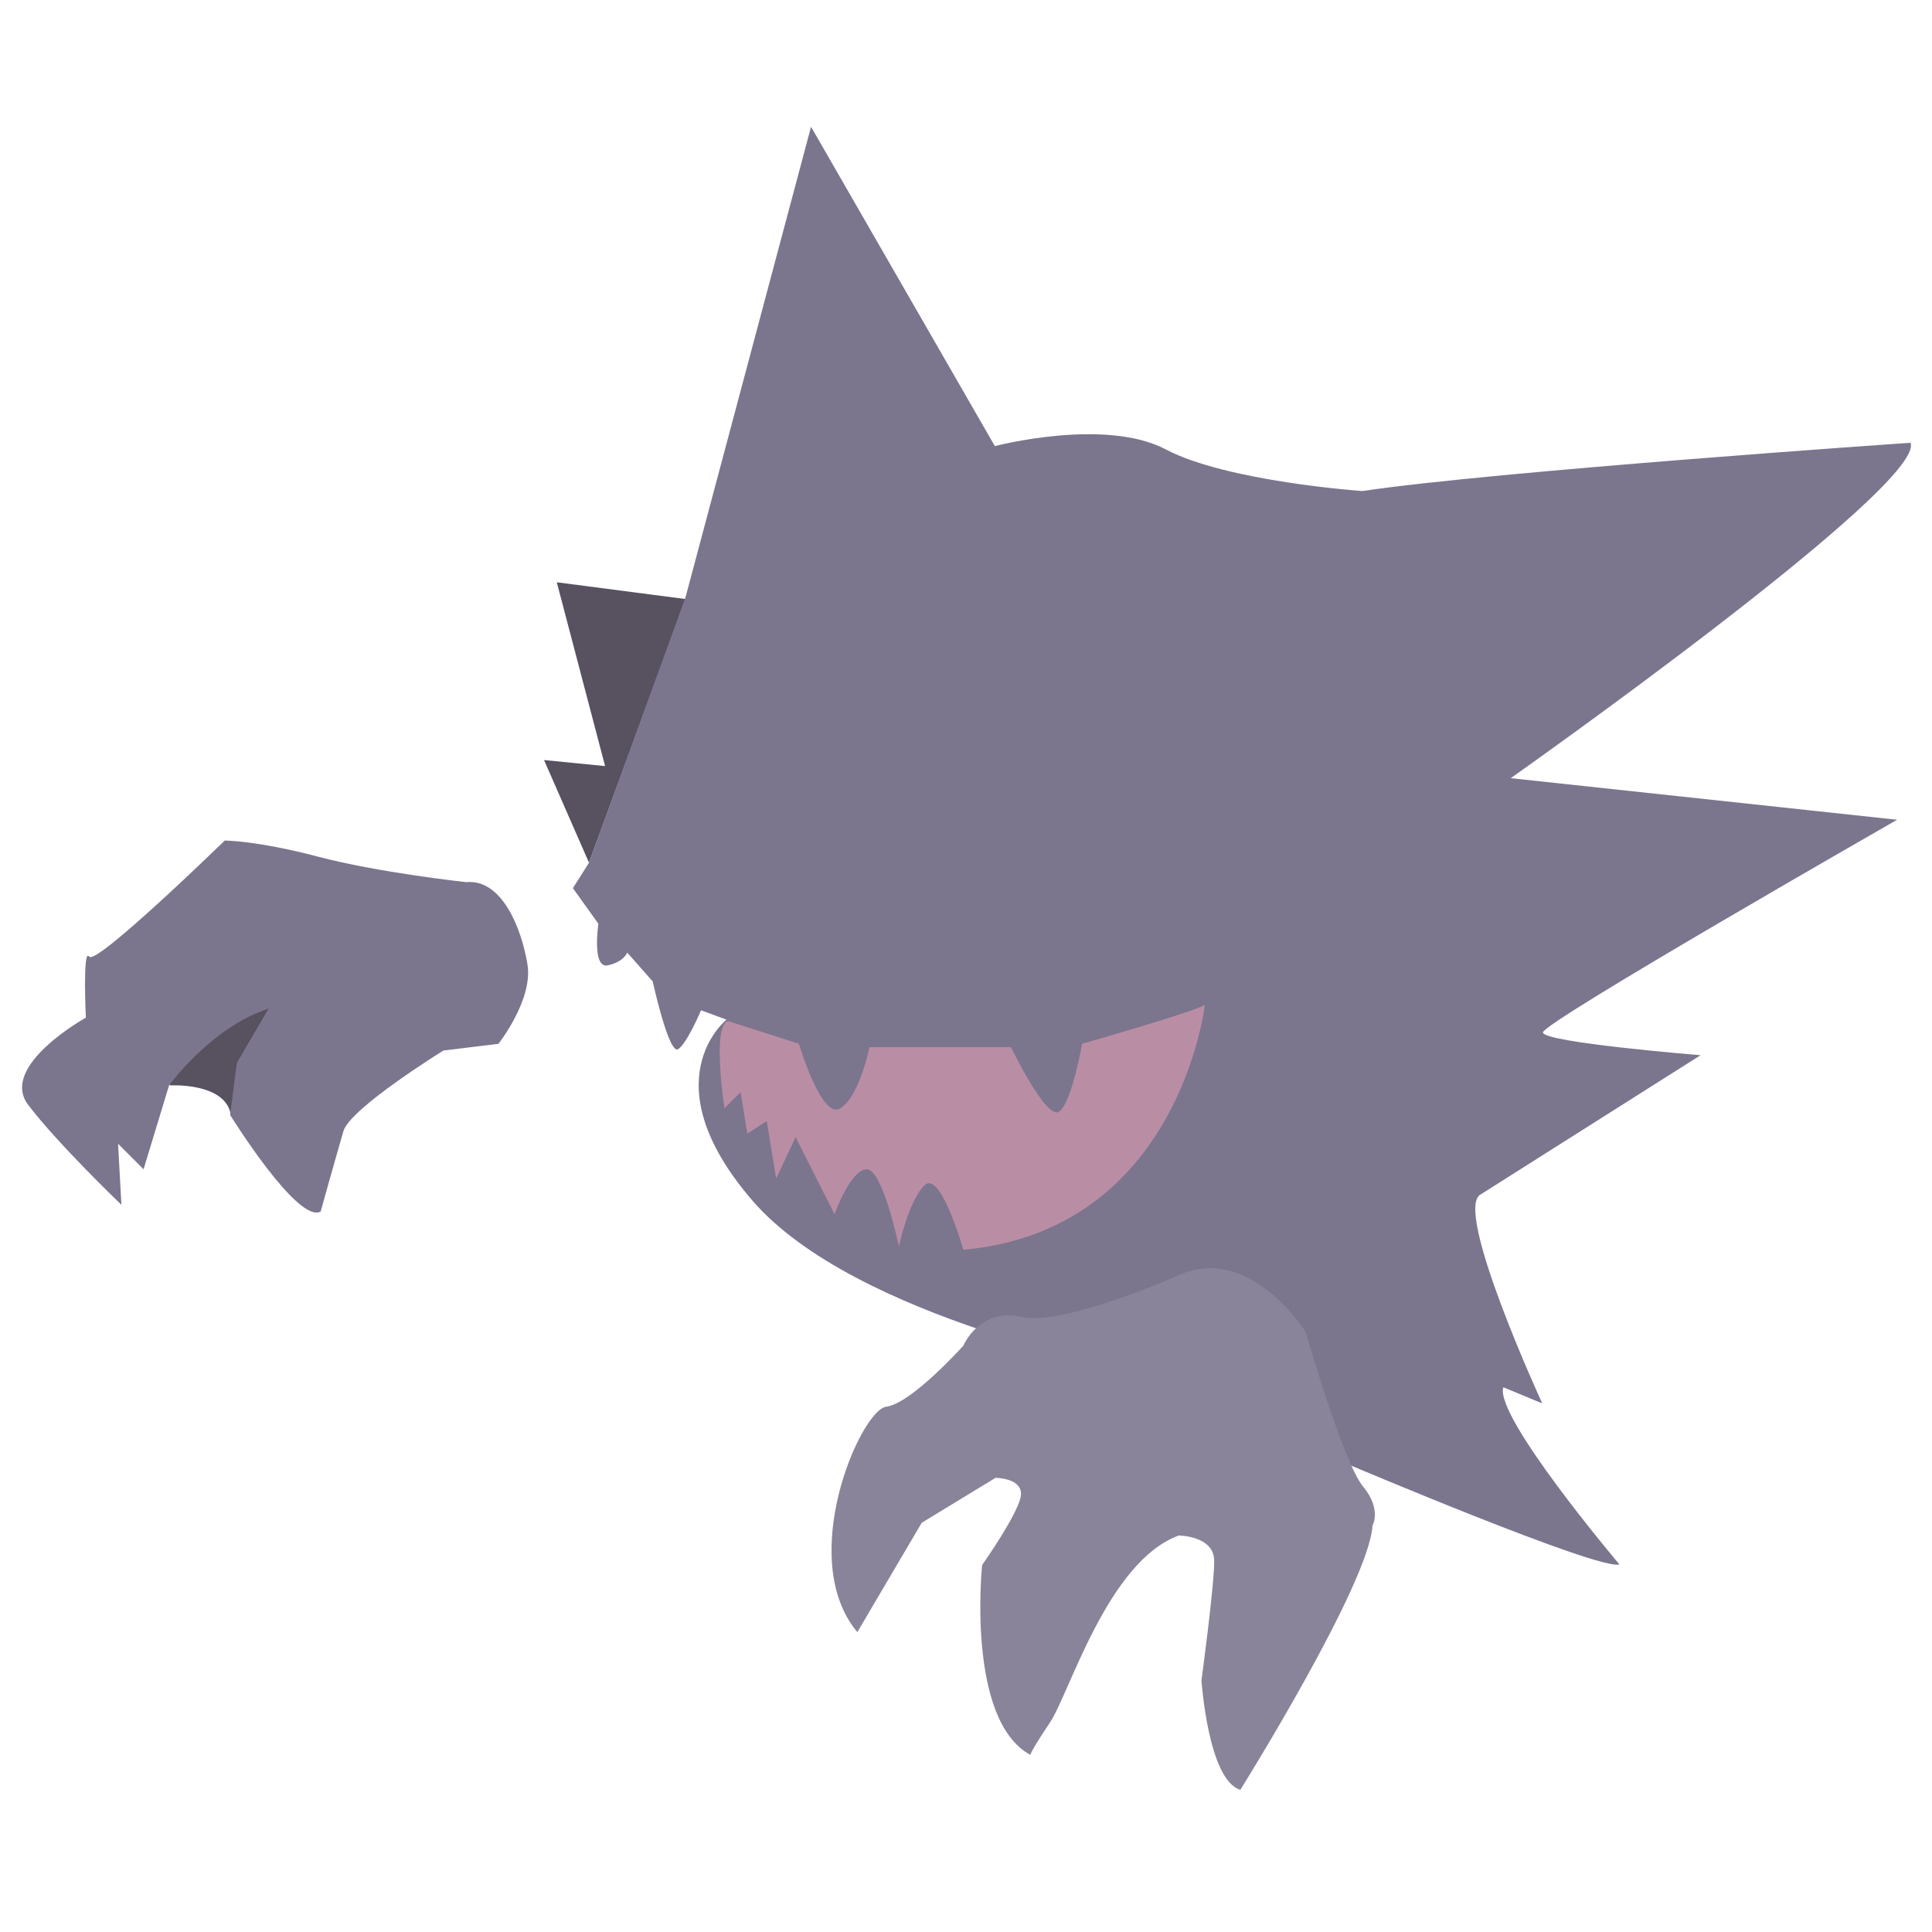
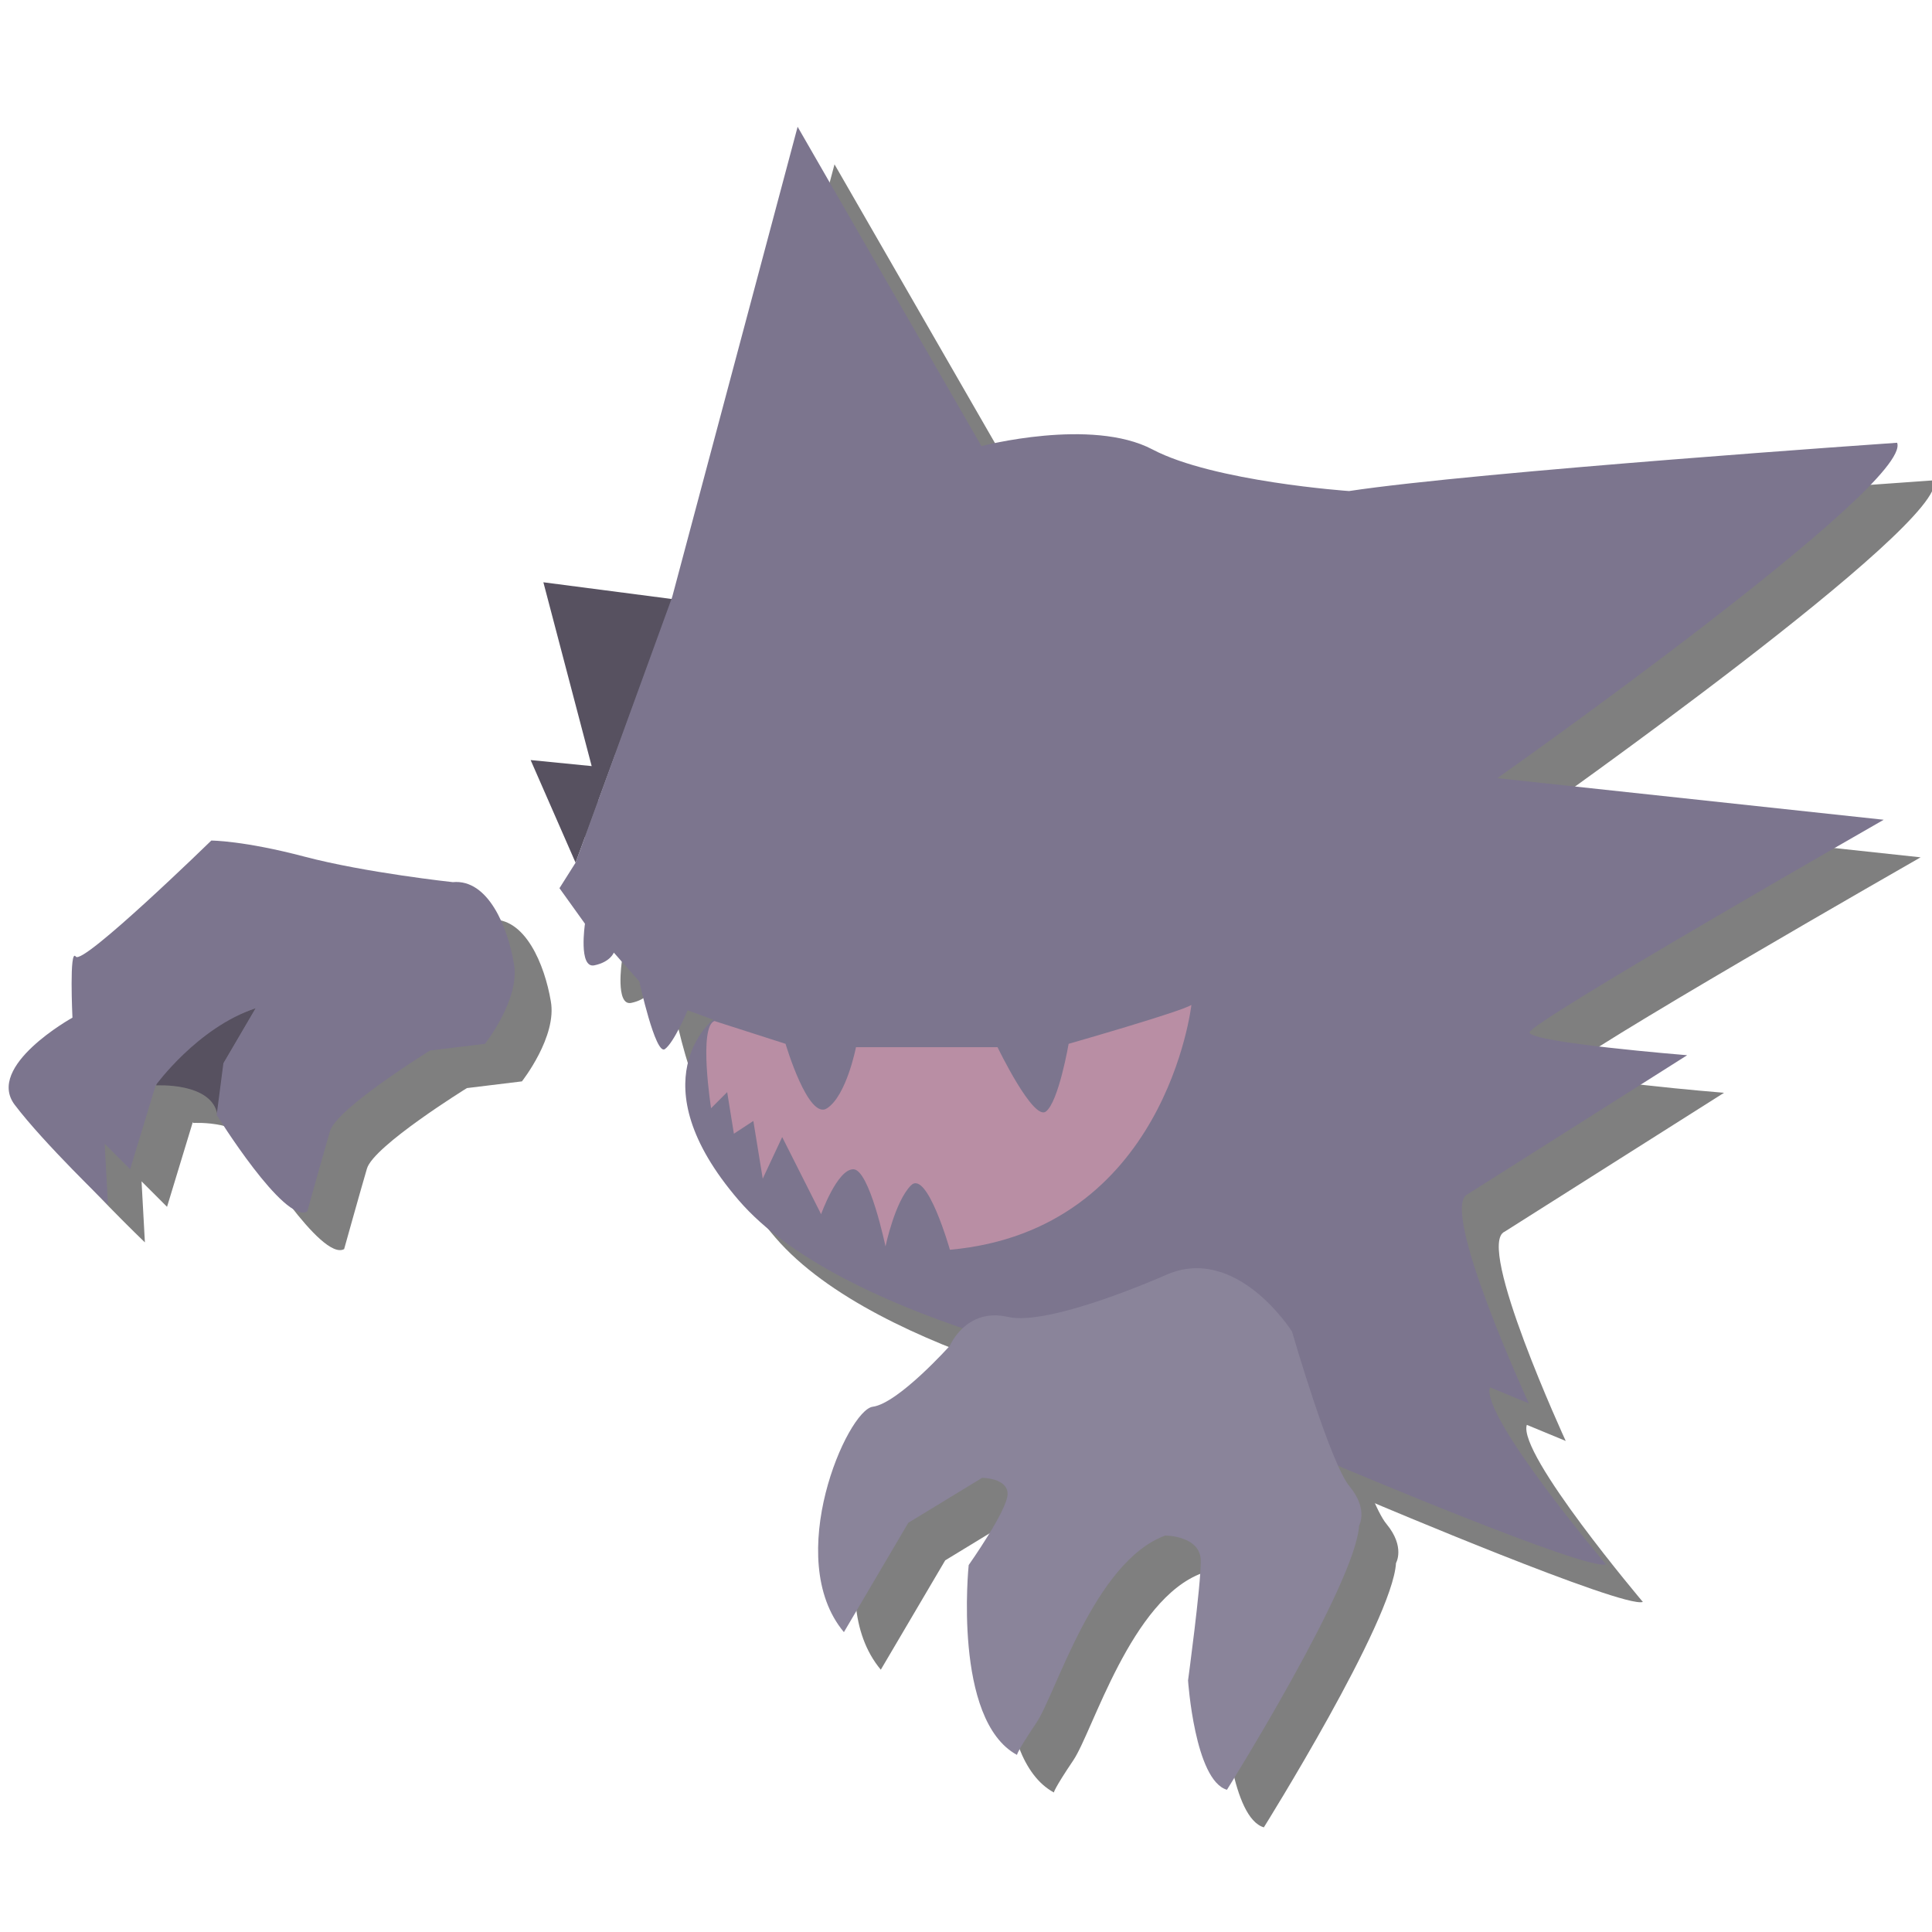
<svg xmlns="http://www.w3.org/2000/svg" version="1.1" id="Layer_1" x="0px" y="0px" viewBox="0 0 288 288" style="enable-background:new 0 0 288 288;" xml:space="preserve">
  <style type="text/css">
- 	.st0{fill:#575160;}
- 	.st1{fill:#7C758E;}
- 	.st2{fill:#8A849A;}
- 	.st3{fill:#B98EA4;}
+ 	.st0{opacity:0.5;}
+ 	.st1{fill:#575160;}
+ 	.st2{fill:#7C758E;}
+ 	.st3{fill:#8A849A;}
+ 	.st4{fill:#B98EA4;}
</style>
-   <polygon class="st0" points="102.2,89.3 83,86.8 90.2,114.2 81.1,113.3 87.8,128.6 " />
-   <path class="st0" d="M25.3,161.8c0,0,8.2-0.5,9.1,4.3l1-7.7l4.8-8.2C40.2,150.3,25.3,155.1,25.3,161.8z" />
-   <path class="st1" d="M69.5,131.5c0,0-13-1.4-22.1-3.8c-9.1-2.4-13.9-2.4-13.9-2.4S14.3,144,13.3,142.6s-0.5,9.1-0.5,9.1  s-13,7.2-8.6,13s13.9,14.9,13.9,14.9l-0.5-9.1l3.8,3.8l3.8-12.5c0,0,6.2-8.6,14.9-11.5l-4.8,8.2l-1,7.7c0,0,10.1,16.3,13.5,14.4  c0,0,2.4-8.6,3.4-12c1-3.4,14.9-12,14.9-12l8.2-1c0,0,5.3-6.7,4.3-12C77.7,138.3,74.8,131,69.5,131.5z" />
-   <path class="st1" d="M87.8,128.6l-2.4,3.8l3.8,5.3c0,0-1,6.7,1.4,6.2c2.4-0.5,2.9-1.9,2.9-1.9l3.8,4.3c0,0,2.4,11,3.8,10.1  c1.4-1,3.4-5.8,3.4-5.8l3.8,1.4c0,0-11.5,9.1,3.8,26.9s57.2,25.5,57.2,25.5l31.7,13.9c0,0,37.5,15.9,40.4,14.9  c0,0-18.7-22.1-17.3-26.4l5.8,2.4c0,0-13.5-29.3-9.1-31.2l32.7-20.7c0,0-23.5-1.9-23.5-3.4s52.8-31.7,52.8-31.7l-57.6-6.2  c0,0,62-43.7,59.6-50c0,0-62.5,4.3-81.7,7.2c0,0-20.2-1.4-29.3-6.2s-25.5-0.5-25.5-0.5l-27.4-47.6l-18.7,70.1L87.8,128.6z" />
-   <path class="st2" d="M175.7,190.1c0,0-17.3,7.7-23.5,6.2c-6.2-1.4-8.6,4.3-8.6,4.3s-7.7,8.6-11.5,9.1c-3.8,0.5-13.5,22.6-4.3,33.6  l9.6-16.3l11-6.7c0,0,3.8,0,3.8,2.4s-5.8,10.6-5.8,10.6s-2.4,23.1,7.2,28.3c0,0,0-0.5,2.9-4.8c2.9-4.3,8.6-24,19.2-27.9  c0,0,5.3,0,5.3,3.8c0,3.8-1.9,17.8-1.9,17.8s1,14.9,5.8,16.3c0,0,19.2-30.7,19.7-39.4c0,0,1.4-2.4-1.4-5.8  c-2.9-3.4-8.6-23.1-8.6-23.1S186.3,185.3,175.7,190.1z" />
-   <path class="st3" d="M108.5,152.2l10.6,3.4c0,0,3.4,11.5,6.2,9.6c2.9-1.9,4.3-9.1,4.3-9.1h21.1c0,0,5.3,11,7.2,9.6  c1.9-1.4,3.4-10.1,3.4-10.1s16.8-4.8,18.3-5.8c0,0-3.8,33.6-36,36.5c0,0-3.4-12-5.8-9.6s-3.8,9.1-3.8,9.1s-2.4-11.5-4.8-11.5  s-4.8,6.7-4.8,6.7l-5.8-11.5l-2.9,6.2l-1.4-8.6l-2.9,1.9l-1-6.2l-2.4,2.4C108,165.2,106.1,153.1,108.5,152.2z" />
+   <g class="st0">
+     <polygon points="105.7,94.9 86.5,92.4 93.7,119.8 84.6,118.9 91.3,134.2  " />
+     <path d="M28.8,167.4c0,0,8.2-0.5,9.1,4.3l1-7.7l4.8-8.2C43.7,155.9,28.8,160.7,28.8,167.4z" />
+     <path d="M73,137.1c0,0-13-1.4-22.1-3.8c-9.1-2.4-13.9-2.4-13.9-2.4s-19.2,18.7-20.2,17.3s-0.5,9.1-0.5,9.1s-13,7.2-8.6,13   s13.9,14.9,13.9,14.9l-0.5-9.1l3.8,3.8l3.8-12.5c0,0,6.2-8.6,14.9-11.5l-4.8,8.2l-1,7.7c0,0,10.1,16.3,13.5,14.4   c0,0,2.4-8.6,3.4-12s14.9-12,14.9-12l8.2-1c0,0,5.3-6.7,4.3-12C81.2,143.9,78.3,136.6,73,137.1z" />
+     <path d="M91.3,134.2l-2.4,3.8l3.8,5.3c0,0-1,6.7,1.4,6.2s2.9-1.9,2.9-1.9l3.8,4.3c0,0,2.4,11,3.8,10.1c1.4-1,3.4-5.8,3.4-5.8   l3.8,1.4c0,0-11.5,9.1,3.8,26.9s57.2,25.5,57.2,25.5l31.7,13.9c0,0,37.5,15.9,40.4,14.9c0,0-18.7-22.1-17.3-26.4l5.8,2.4   c0,0-13.5-29.3-9.1-31.2l32.7-20.7c0,0-23.5-1.9-23.5-3.4s52.8-31.7,52.8-31.7l-57.6-6.2c0,0,62-43.7,59.6-50   c0,0-62.5,4.3-81.7,7.2c0,0-20.2-1.4-29.3-6.2c-9.1-4.8-25.5-0.5-25.5-0.5l-27.4-47.6l-18.7,70.1L91.3,134.2z" />
+     <path d="M179.2,195.7c0,0-17.3,7.7-23.5,6.2c-6.2-1.4-8.6,4.3-8.6,4.3s-7.7,8.6-11.5,9.1s-13.5,22.6-4.3,33.6l9.6-16.3l11-6.7   c0,0,3.8,0,3.8,2.4s-5.8,10.6-5.8,10.6s-2.4,23.1,7.2,28.3c0,0,0-0.5,2.9-4.8c2.9-4.3,8.6-24,19.2-27.9c0,0,5.3,0,5.3,3.8   s-1.9,17.8-1.9,17.8s1,14.9,5.8,16.3c0,0,19.2-30.7,19.7-39.4c0,0,1.4-2.4-1.4-5.8c-2.9-3.4-8.6-23.1-8.6-23.1   S189.8,190.9,179.2,195.7z" />
+     <path d="M112,157.8l10.6,3.4c0,0,3.4,11.5,6.2,9.6c2.9-1.9,4.3-9.1,4.3-9.1h21.1c0,0,5.3,11,7.2,9.6s3.4-10.1,3.4-10.1   s16.8-4.8,18.3-5.8c0,0-3.8,33.6-36,36.5c0,0-3.4-12-5.8-9.6s-3.8,9.1-3.8,9.1s-2.4-11.5-4.8-11.5s-4.8,6.7-4.8,6.7l-5.8-11.5   l-2.9,6.2l-1.4-8.6l-2.9,1.9l-1-6.2l-2.4,2.4C111.5,170.8,109.6,158.7,112,157.8z" />
+   </g>
+   <g>
+     <polygon class="st1" points="100.2,89.3 81,86.8 88.2,114.2 79.1,113.3 85.8,128.6  " />
+     <path class="st1" d="M23.3,161.8c0,0,8.2-0.5,9.1,4.3l1-7.7l4.8-8.2C38.2,150.3,23.3,155.1,23.3,161.8z" />
+     <path class="st2" d="M67.5,131.5c0,0-13-1.4-22.1-3.8c-9.1-2.4-13.9-2.4-13.9-2.4S12.3,144,11.3,142.6s-0.5,9.1-0.5,9.1   s-13,7.2-8.6,13s13.9,14.9,13.9,14.9l-0.5-9.1l3.8,3.8l3.8-12.5c0,0,6.2-8.6,14.9-11.5l-4.8,8.2l-1,7.7c0,0,10.1,16.3,13.5,14.4   c0,0,2.4-8.6,3.4-12s14.9-12,14.9-12l8.2-1c0,0,5.3-6.7,4.3-12C75.7,138.3,72.8,131,67.5,131.5z" />
+     <path class="st2" d="M85.8,128.6l-2.4,3.8l3.8,5.3c0,0-1,6.7,1.4,6.2s2.9-1.9,2.9-1.9l3.8,4.3c0,0,2.4,11,3.8,10.1   c1.4-1,3.4-5.8,3.4-5.8l3.8,1.4c0,0-11.5,9.1,3.8,26.9s57.2,25.5,57.2,25.5l31.7,13.9c0,0,37.5,15.9,40.4,14.9   c0,0-18.7-22.1-17.3-26.4l5.8,2.4c0,0-13.5-29.3-9.1-31.2l32.7-20.7c0,0-23.5-1.9-23.5-3.4s52.8-31.7,52.8-31.7l-57.6-6.2   c0,0,62-43.7,59.6-50c0,0-62.5,4.3-81.7,7.2c0,0-20.2-1.4-29.3-6.2s-25.5-0.5-25.5-0.5l-27.4-47.6L100.2,89L85.8,128.6z" />
+     <path class="st3" d="M173.7,190.1c0,0-17.3,7.7-23.5,6.2c-6.2-1.4-8.6,4.3-8.6,4.3s-7.7,8.6-11.5,9.1s-13.5,22.6-4.3,33.6l9.6-16.3   l11-6.7c0,0,3.8,0,3.8,2.4s-5.8,10.6-5.8,10.6s-2.4,23.1,7.2,28.3c0,0,0-0.5,2.9-4.8c2.9-4.3,8.6-24,19.2-27.9c0,0,5.3,0,5.3,3.8   s-1.9,17.8-1.9,17.8s1,14.9,5.8,16.3c0,0,19.2-30.7,19.7-39.4c0,0,1.4-2.4-1.4-5.8c-2.9-3.4-8.6-23.1-8.6-23.1   S184.3,185.3,173.7,190.1z" />
+     <path class="st4" d="M106.5,152.2l10.6,3.4c0,0,3.4,11.5,6.2,9.6c2.9-1.9,4.3-9.1,4.3-9.1h21.1c0,0,5.3,11,7.2,9.6   s3.4-10.1,3.4-10.1s16.8-4.8,18.3-5.8c0,0-3.8,33.6-36,36.5c0,0-3.4-12-5.8-9.6s-3.8,9.1-3.8,9.1s-2.4-11.5-4.8-11.5   s-4.8,6.7-4.8,6.7l-5.8-11.5l-2.9,6.2l-1.4-8.6l-2.9,1.9l-1-6.2l-2.4,2.4C106,165.2,104.1,153.1,106.5,152.2z" />
+   </g>
</svg>
